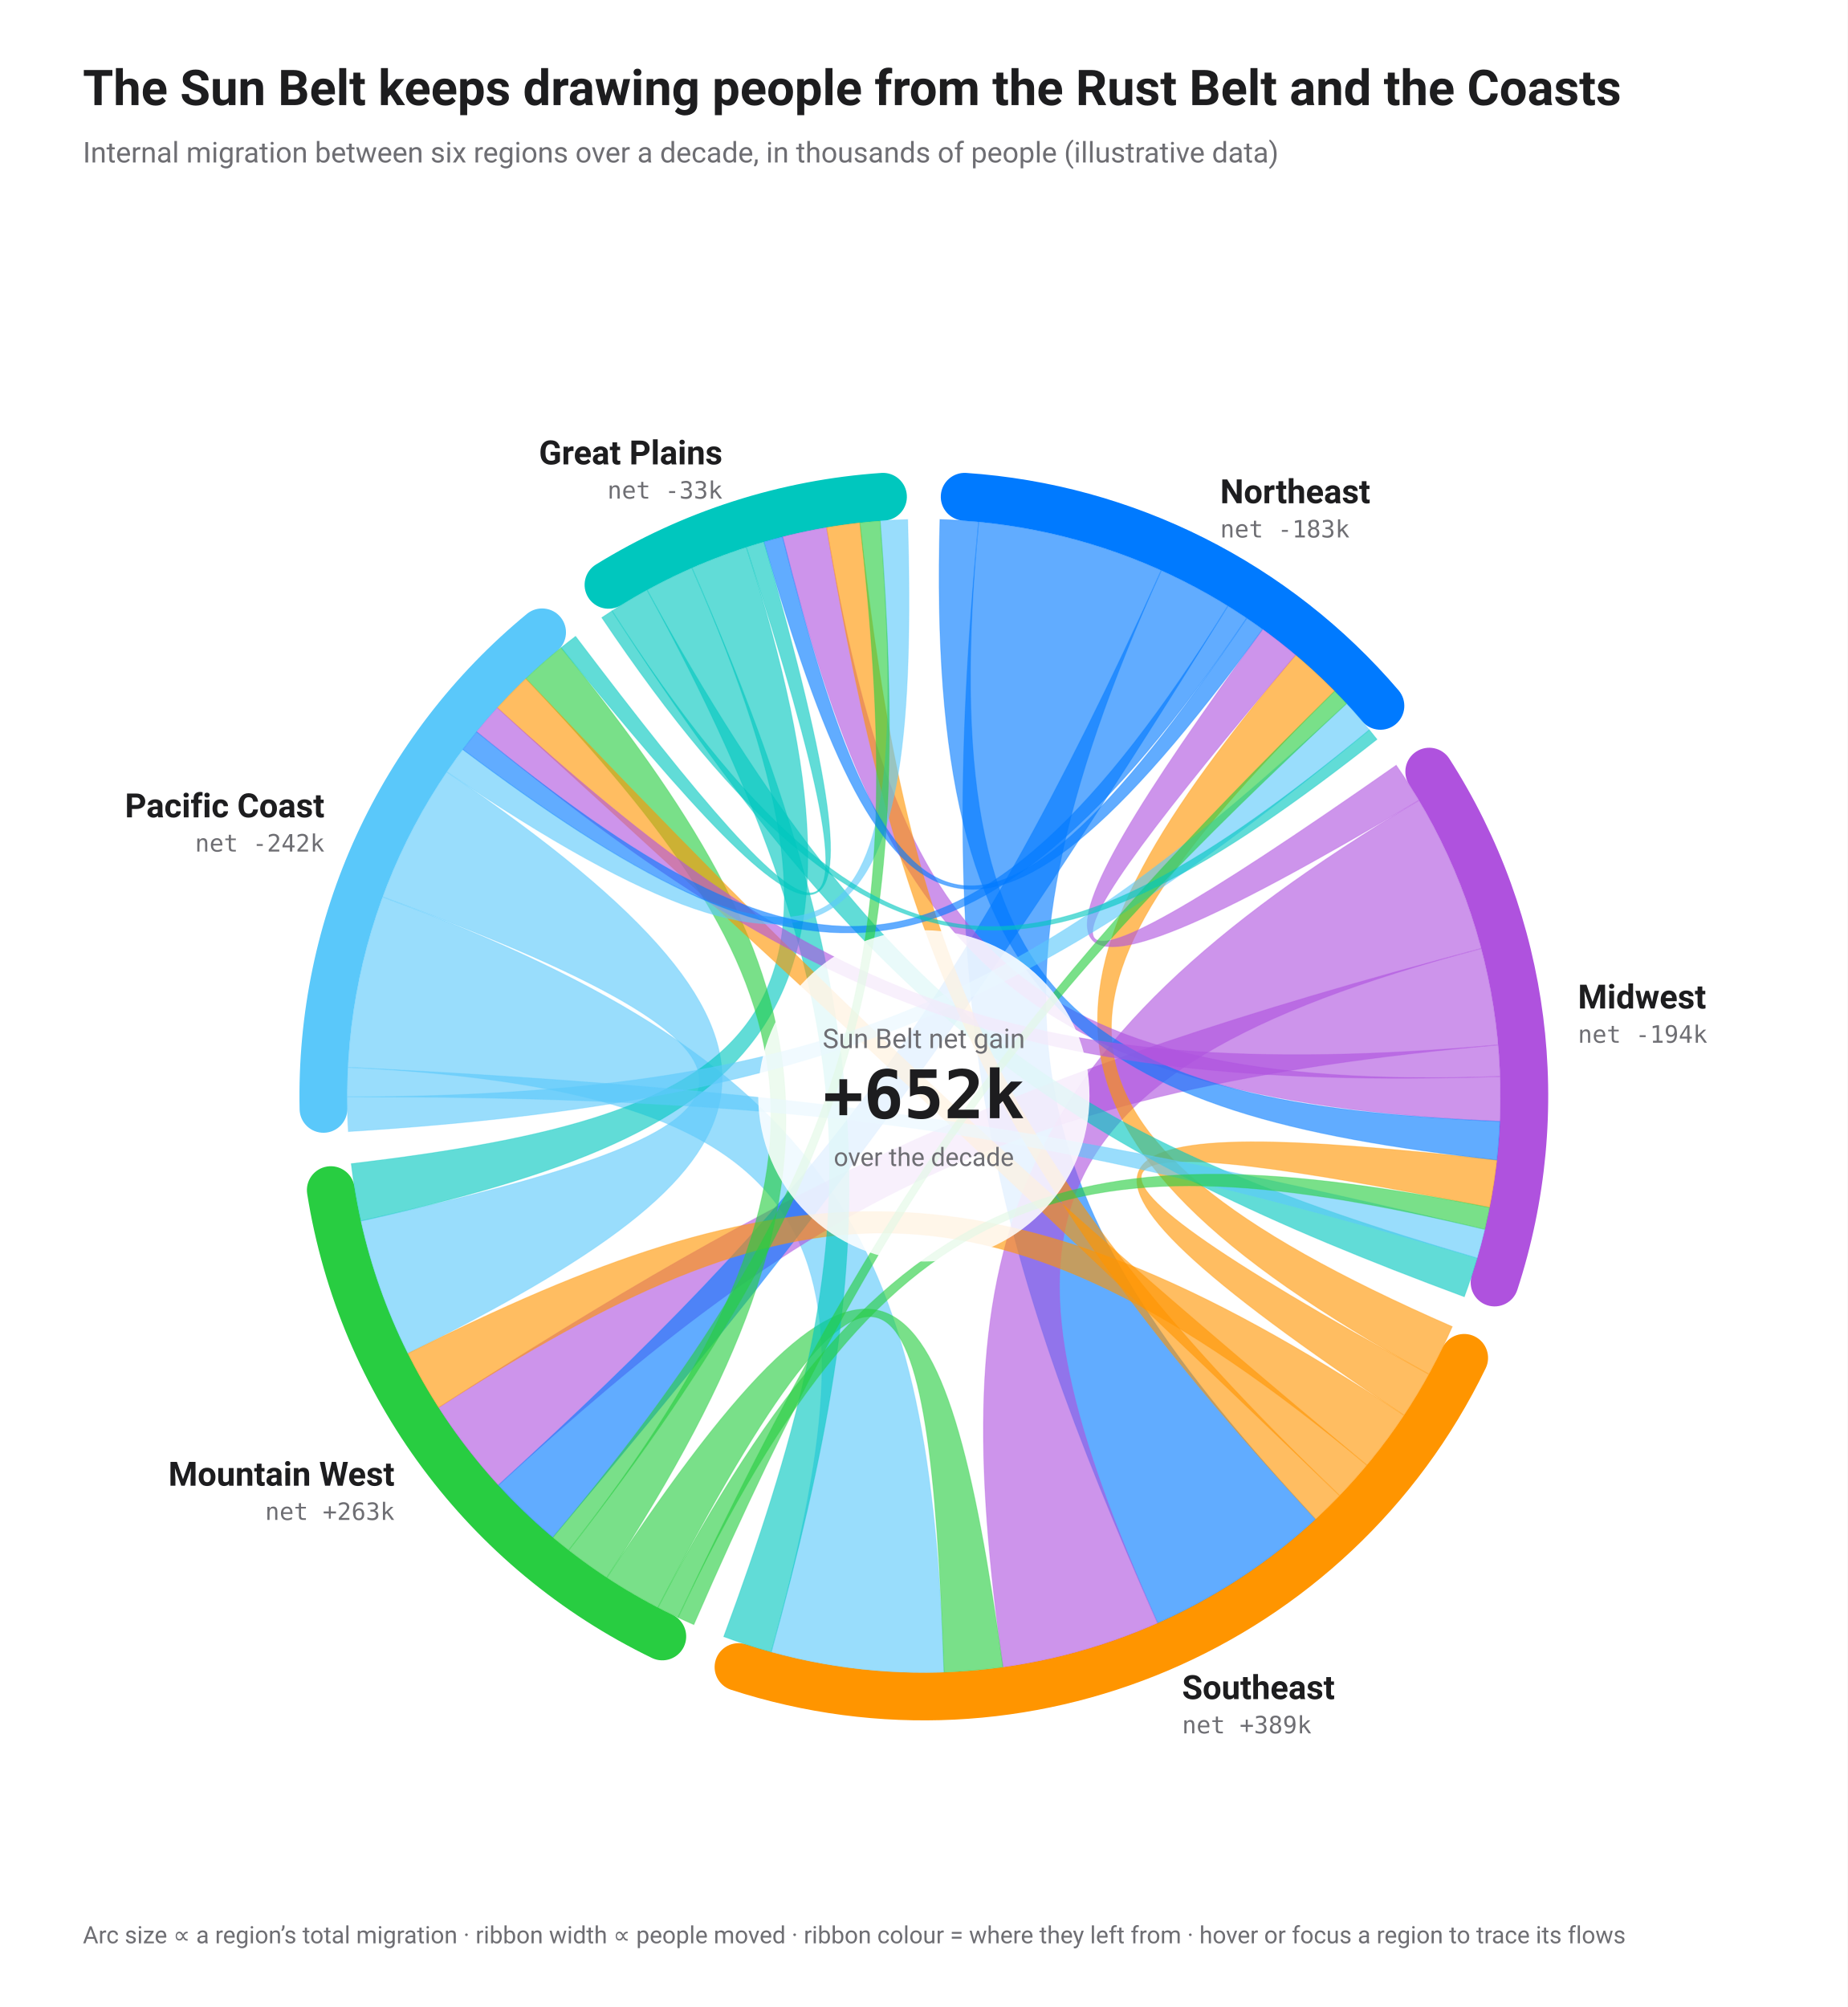
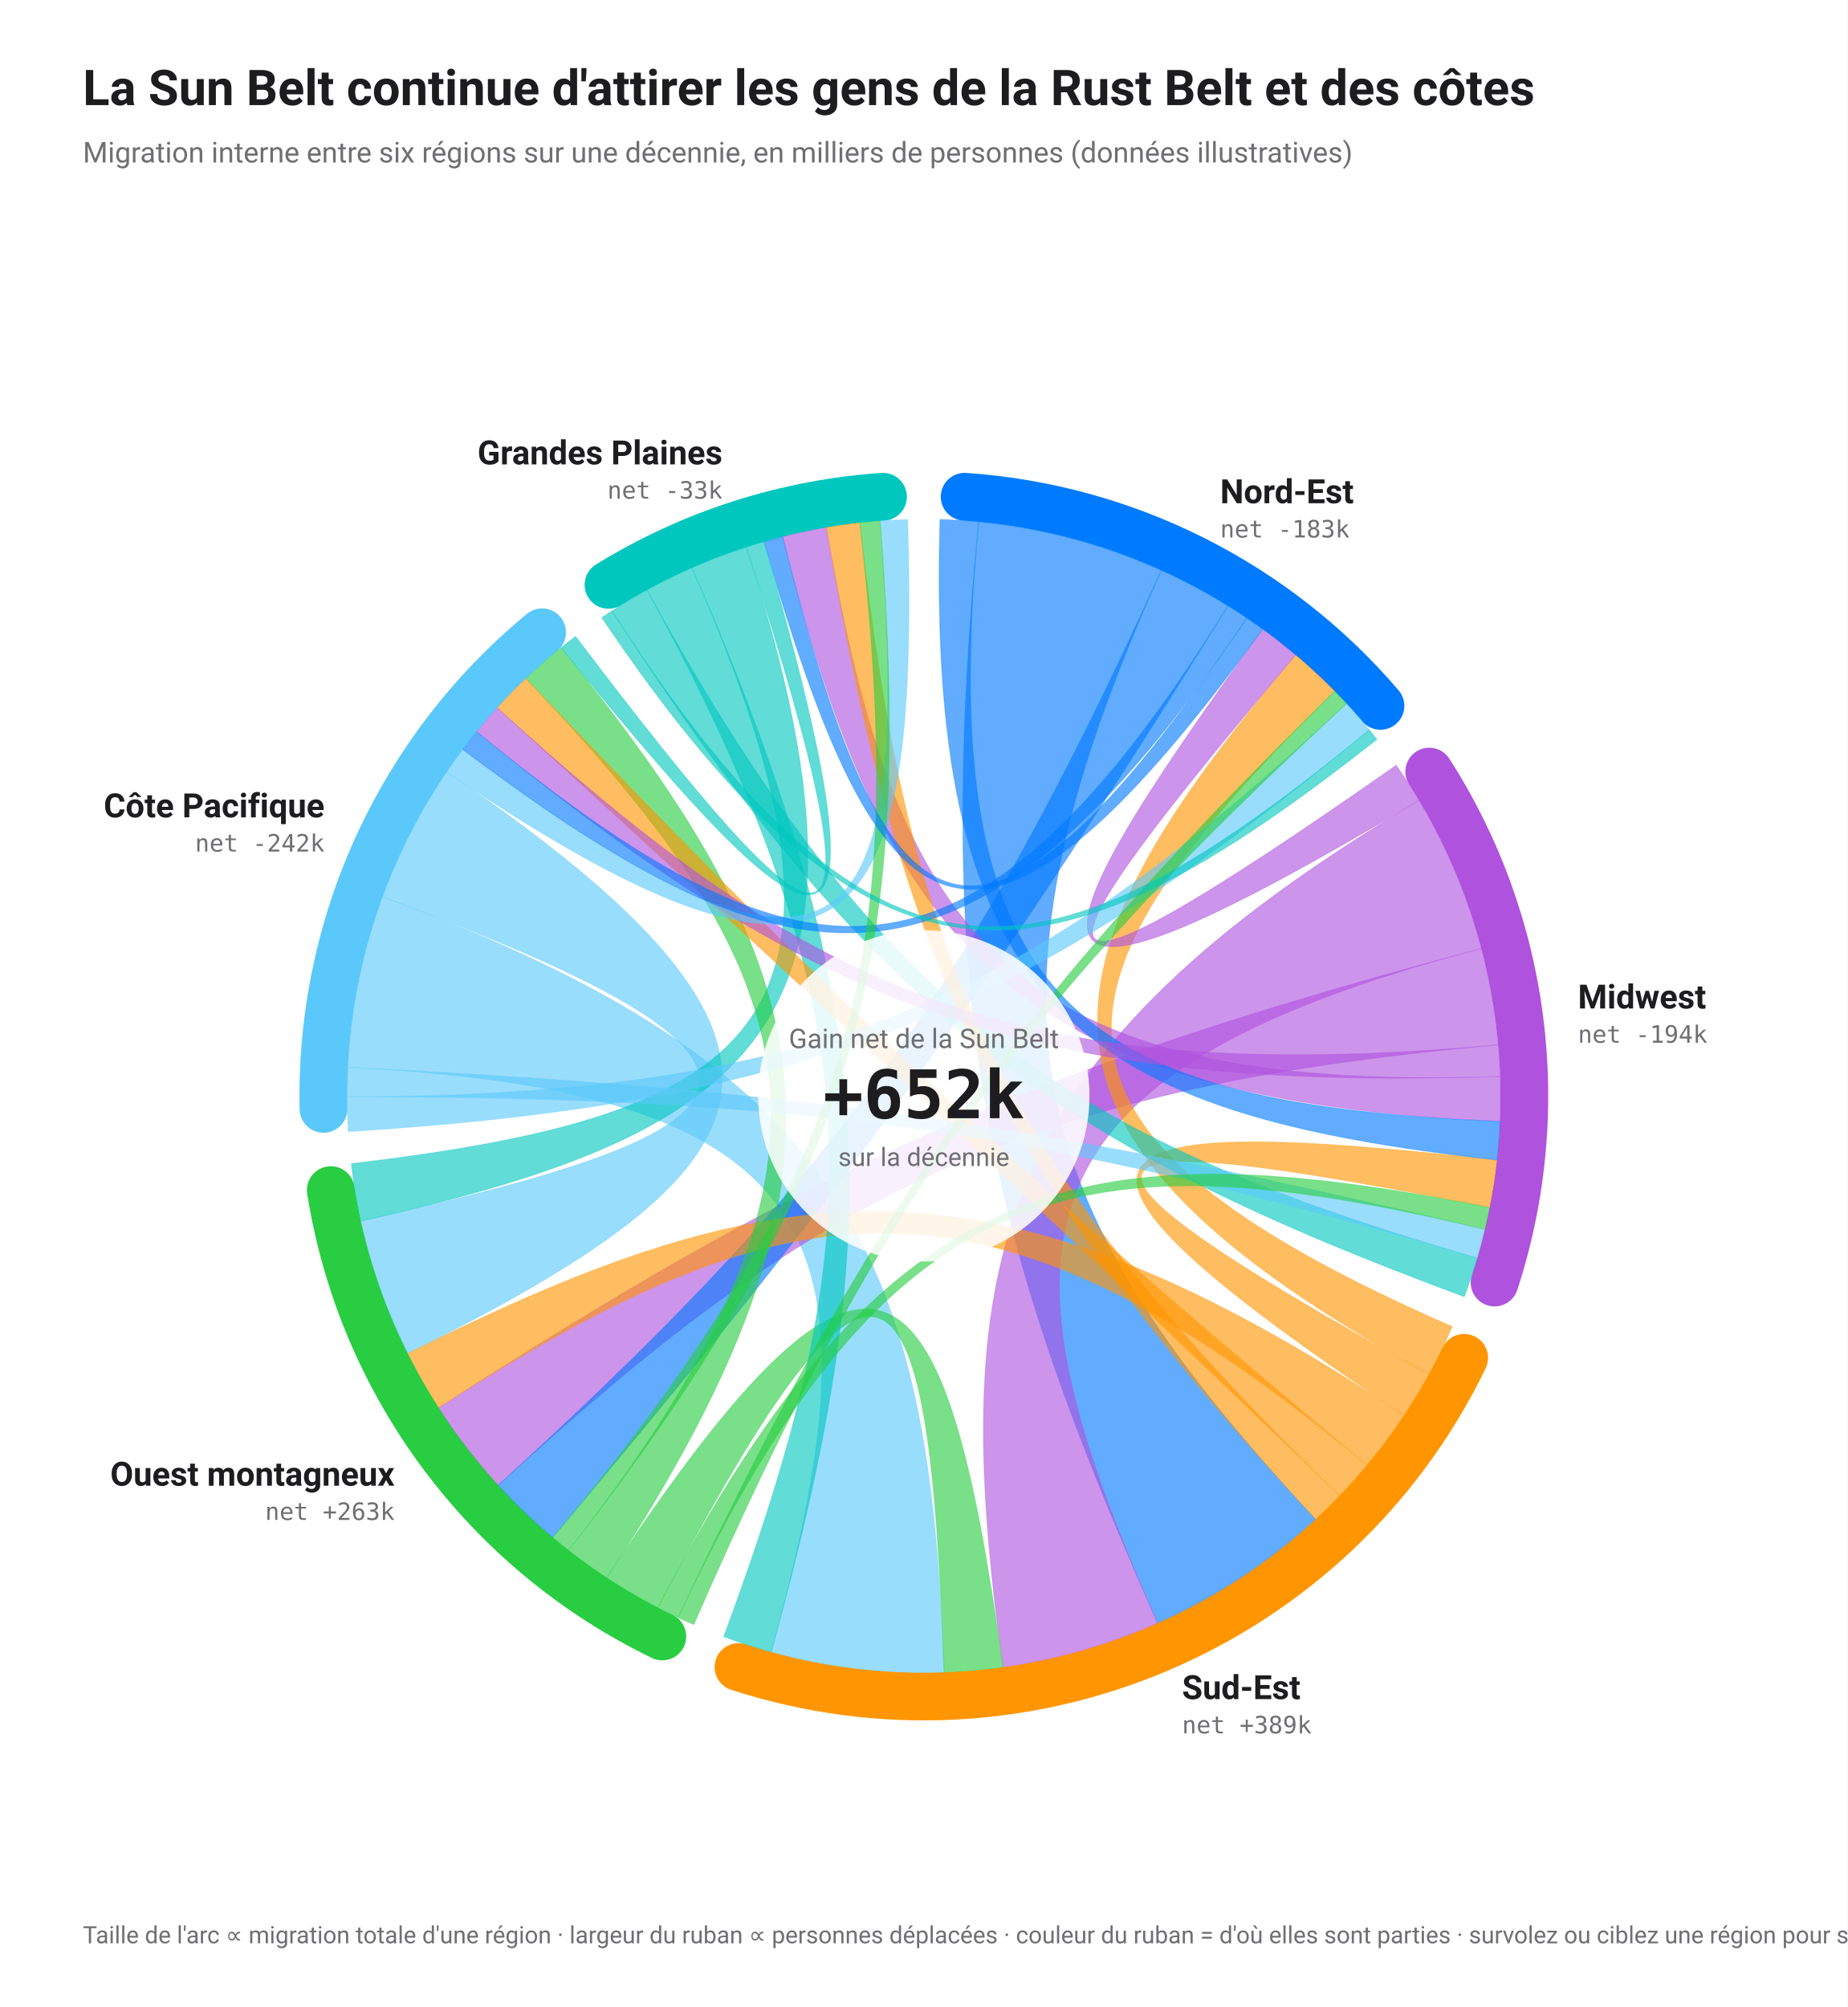
<svg xmlns="http://www.w3.org/2000/svg" width="1160" height="1260" viewBox="0 0 1160 1260" font-family="Roboto, system-ui, sans-serif" role="img" aria-labelledby="dw-title dw-desc">
  <style>.flow{transition:opacity .18s ease}.arc-hit{cursor:pointer}#flows:hover .flow{opacity:.1}#flows .flow:hover,#flows .flow:focus{opacity:1}#arc-n0:hover ~ #flows .flow,#arc-n0:focus ~ #flows .flow{opacity:.08}#arc-n1:hover ~ #flows .flow,#arc-n1:focus ~ #flows .flow{opacity:.08}#arc-n2:hover ~ #flows .flow,#arc-n2:focus ~ #flows .flow{opacity:.08}#arc-n3:hover ~ #flows .flow,#arc-n3:focus ~ #flows .flow{opacity:.08}#arc-n4:hover ~ #flows .flow,#arc-n4:focus ~ #flows .flow{opacity:.08}#arc-n5:hover ~ #flows .flow,#arc-n5:focus ~ #flows .flow{opacity:.08}#arc-n0:hover ~ #flows .src-n0,#arc-n0:hover ~ #flows .dst-n0,#arc-n0:focus ~ #flows .src-n0,#arc-n0:focus ~ #flows .dst-n0{opacity:1}#arc-n1:hover ~ #flows .src-n1,#arc-n1:hover ~ #flows .dst-n1,#arc-n1:focus ~ #flows .src-n1,#arc-n1:focus ~ #flows .dst-n1{opacity:1}#arc-n2:hover ~ #flows .src-n2,#arc-n2:hover ~ #flows .dst-n2,#arc-n2:focus ~ #flows .src-n2,#arc-n2:focus ~ #flows .dst-n2{opacity:1}#arc-n3:hover ~ #flows .src-n3,#arc-n3:hover ~ #flows .dst-n3,#arc-n3:focus ~ #flows .src-n3,#arc-n3:focus ~ #flows .dst-n3{opacity:1}#arc-n4:hover ~ #flows .src-n4,#arc-n4:hover ~ #flows .dst-n4,#arc-n4:focus ~ #flows .src-n4,#arc-n4:focus ~ #flows .dst-n4{opacity:1}#arc-n5:hover ~ #flows .src-n5,#arc-n5:hover ~ #flows .dst-n5,#arc-n5:focus ~ #flows .src-n5,#arc-n5:focus ~ #flows .dst-n5{opacity:1}.flow:focus,.arc-hit:focus{outline:none}</style>
  <rect width="1160" height="1260" fill="#FFFFFF" />
-   <text x="52" y="66" font-size="31" font-weight="700" fill="#1D1D1F">The Sun Belt keeps drawing people from the Rust Belt and the Coasts</text>
-   <text x="52" y="102" font-size="18" fill="#6E6E73">Internal migration between six regions over a decade, in thousands of people (illustrative data)</text>
+   <text x="52" y="66" font-size="31" font-weight="700" fill="#1D1D1F">La Sun Belt continue d'attirer les gens de la Rust Belt et des côtes</text>
+   <text x="52" y="102" font-size="18" fill="#6E6E73">Migration interne entre six régions sur une décennie, en milliers de personnes (données illustratives)</text>
  <path id="arc-n0" class="arc-hit" tabindex="0" role="img" aria-label="Northeast: 339k left, 156k arrived (net -183k)" d="M606.52,296.90 A392.00,392.00 0 0 1 878.20,433.56 A15.00,15.00 0 0 1 855.38,453.03 A362.00,362.00 0 0 0 604.49,326.83 A15.00,15.00 0 0 1 606.52,296.90 Z" fill="#007AFF" />
  <path id="arc-n1" class="arc-hit" tabindex="0" role="img" aria-label="Midwest: 370k left, 176k arrived (net -194k)" d="M909.82,476.15 A392.00,392.00 0 0 1 952.59,809.83 A15.00,15.00 0 0 1 924.07,800.51 A362.00,362.00 0 0 0 884.58,492.36 A15.00,15.00 0 0 1 909.82,476.15 Z" fill="#AF52DE" />
  <path id="arc-n2" class="arc-hit" tabindex="0" role="img" aria-label="Southeast: 233k left, 622k arrived (net +389k)" d="M932.73,859.02 A392.00,392.00 0 0 1 458.68,1060.75 A15.00,15.00 0 0 1 467.96,1032.23 A362.00,362.00 0 0 0 905.73,845.93 A15.00,15.00 0 0 1 932.73,859.02 Z" fill="#FF9500" />
  <path id="arc-n3" class="arc-hit" tabindex="0" role="img" aria-label="Mountain West: 163k left, 426k arrived (net +263k)" d="M409.46,1040.96 A392.00,392.00 0 0 1 192.86,749.52 A15.00,15.00 0 0 1 222.49,744.81 A362.00,362.00 0 0 0 422.51,1013.95 A15.00,15.00 0 0 1 409.46,1040.96 Z" fill="#28CD41" />
  <path id="arc-n4" class="arc-hit" tabindex="0" role="img" aria-label="Pacific Coast: 399k left, 157k arrived (net -242k)" d="M188.10,696.69 A392.00,392.00 0 0 1 331.00,385.24 A15.00,15.00 0 0 1 350.05,408.41 A362.00,362.00 0 0 0 218.09,696.03 A15.00,15.00 0 0 1 188.10,696.69 Z" fill="#5AC8FA" />
  <path id="arc-n5" class="arc-hit" tabindex="0" role="img" aria-label="Great Plains: 176k left, 143k arrived (net -33k)" d="M374.15,354.40 A392.00,392.00 0 0 1 553.48,296.90 A15.00,15.00 0 0 1 555.51,326.83 A362.00,362.00 0 0 0 389.91,379.93 A15.00,15.00 0 0 1 374.15,354.40 Z" fill="#00C7BE" />
  <g id="flows">
    <path class="flow src-n0 dst-n2" tabindex="0" role="img" aria-label="Northeast → Southeast: 186k people moved" d="M614.41,327.64 A362.00,362.00 0 0 1 729.08,358.12 C600.87,641.82 648.84,762.39 825.87,953.70 A362.00,362.00 0 0 1 726.74,1018.92 C621.09,780.66 584.82,637.55 614.41,327.64 Z" fill="#007AFF" fill-opacity="0.62" stroke="#007AFF" stroke-opacity="0.28" stroke-width="0.6" />
    <path class="flow src-n4 dst-n2" tabindex="0" role="img" aria-label="Pacific Coast → Southeast: 171k people moved" d="M218.44,670.06 A362.00,362.00 0 0 1 240.23,563.10 C532.43,670.51 583.55,789.30 592.67,1049.78 A362.00,362.00 0 0 1 484.24,1037.11 C553.19,785.75 529.38,685.49 218.44,670.06 Z" fill="#5AC8FA" fill-opacity="0.62" stroke="#5AC8FA" stroke-opacity="0.28" stroke-width="0.6" />
    <path class="flow src-n1 dst-n2" tabindex="0" role="img" aria-label="Midwest → Southeast: 158k people moved" d="M890.83,502.45 A362.00,362.00 0 0 1 929.98,595.48 C629.00,675.05 621.09,780.66 726.74,1018.92 A362.00,362.00 0 0 1 629.68,1046.57 C593.91,788.40 623.52,662.02 890.83,502.45 Z" fill="#AF52DE" fill-opacity="0.62" stroke="#AF52DE" stroke-opacity="0.28" stroke-width="0.6" />
    <path class="flow src-n4 dst-n3" tabindex="0" role="img" aria-label="Pacific Coast → Mountain West: 138k people moved" d="M240.23,563.10 A362.00,362.00 0 0 1 280.53,484.62 C538.07,659.53 489.31,733.27 256.11,849.69 A362.00,362.00 0 0 1 226.62,766.54 C481.05,709.99 532.43,670.51 240.23,563.10 Z" fill="#5AC8FA" fill-opacity="0.62" stroke="#5AC8FA" stroke-opacity="0.28" stroke-width="0.6" />
    <path class="flow src-n1 dst-n3" tabindex="0" role="img" aria-label="Midwest → Mountain West: 96k people moved" d="M929.98,595.48 A362.00,362.00 0 0 1 940.58,656.00 C630.48,683.52 505.21,756.42 312.90,932.34 A362.00,362.00 0 0 1 275.43,883.65 C494.72,742.78 629.00,675.05 929.98,595.48 Z" fill="#AF52DE" fill-opacity="0.62" stroke="#AF52DE" stroke-opacity="0.28" stroke-width="0.6" />
    <path class="flow src-n0 dst-n3" tabindex="0" role="img" aria-label="Northeast → Mountain West: 74k people moved" d="M729.08,358.12 A362.00,362.00 0 0 1 770.90,380.42 C606.73,644.94 514.79,765.60 347.11,965.14 A362.00,362.00 0 0 1 312.90,932.34 C505.21,756.42 600.87,641.82 729.08,358.12 Z" fill="#007AFF" fill-opacity="0.62" stroke="#007AFF" stroke-opacity="0.28" stroke-width="0.6" />
    <path class="flow src-n2 dst-n3" tabindex="0" role="img" aria-label="Southeast → Mountain West: 61k people moved" d="M881.42,888.48 A362.00,362.00 0 0 1 858.06,919.80 C618.93,720.45 494.72,742.78 275.43,883.65 A362.00,362.00 0 0 1 256.11,849.69 C489.31,733.27 622.20,716.07 881.42,888.48 Z" fill="#FF9500" fill-opacity="0.62" stroke="#FF9500" stroke-opacity="0.28" stroke-width="0.6" />
    <path class="flow src-n3 dst-n2" tabindex="0" role="img" aria-label="Mountain West → Southeast: 58k people moved" d="M413.05,1009.20 A362.00,362.00 0 0 1 381.00,990.40 C552.14,730.34 593.91,788.40 629.68,1046.57 A362.00,362.00 0 0 1 592.67,1049.78 C583.55,789.30 556.63,732.97 413.05,1009.20 Z" fill="#28CD41" fill-opacity="0.62" stroke="#28CD41" stroke-opacity="0.28" stroke-width="0.6" />
    <path class="flow src-n5 dst-n3" tabindex="0" role="img" aria-label="Great Plains → Mountain West: 57k people moved" d="M434.43,356.56 A362.00,362.00 0 0 1 468.56,343.58 C564.40,639.78 481.05,709.99 226.62,766.54 A362.00,362.00 0 0 1 220.51,730.55 C479.34,699.91 559.62,641.60 434.43,356.56 Z" fill="#00C7BE" fill-opacity="0.62" stroke="#00C7BE" stroke-opacity="0.28" stroke-width="0.6" />
    <path class="flow src-n2 dst-n0" tabindex="0" role="img" aria-label="Southeast → Northeast: 52k people moved" d="M911.76,832.85 A362.00,362.00 0 0 1 897.04,862.73 C624.39,712.46 645.35,610.52 813.38,411.27 A362.00,362.00 0 0 1 837.83,433.90 C652.19,616.85 626.45,708.28 911.76,832.85 Z" fill="#FF9500" fill-opacity="0.62" stroke="#FF9500" stroke-opacity="0.28" stroke-width="0.6" />
    <path class="flow src-n5 dst-n2" tabindex="0" role="img" aria-label="Great Plains → Southeast: 49k people moved" d="M406.26,370.42 A362.00,362.00 0 0 1 434.43,356.56 C559.62,641.60 553.19,785.75 484.24,1037.11 A362.00,362.00 0 0 1 454.36,1027.50 C544.82,783.06 555.68,643.54 406.26,370.42 Z" fill="#00C7BE" fill-opacity="0.62" stroke="#00C7BE" stroke-opacity="0.28" stroke-width="0.6" />
    <path class="flow src-n2 dst-n1" tabindex="0" role="img" aria-label="Southeast → Midwest: 47k people moved" d="M897.04,862.73 A362.00,362.00 0 0 1 881.42,888.48 C622.20,716.07 680.73,699.28 939.75,728.29 A362.00,362.00 0 0 1 935.16,758.05 C679.44,707.61 624.39,712.46 897.04,862.73 Z" fill="#FF9500" fill-opacity="0.62" stroke="#FF9500" stroke-opacity="0.28" stroke-width="0.6" />
    <path class="flow src-n3 dst-n4" tabindex="0" role="img" aria-label="Mountain West → Pacific Coast: 46k people moved" d="M381.00,990.40 A362.00,362.00 0 0 1 357.07,973.21 C548.79,727.93 510.04,614.66 330.14,426.06 A362.00,362.00 0 0 1 352.28,406.60 C516.24,609.21 552.14,730.34 381.00,990.40 Z" fill="#28CD41" fill-opacity="0.62" stroke="#28CD41" stroke-opacity="0.28" stroke-width="0.6" />
    <path class="flow src-n1 dst-n5" tabindex="0" role="img" aria-label="Midwest → Great Plains: 44k people moved" d="M941.80,675.83 A362.00,362.00 0 0 1 941.65,704.02 C630.63,690.24 555.17,589.73 491.34,337.03 A362.00,362.00 0 0 1 518.92,331.19 C562.90,588.09 630.65,686.30 941.80,675.83 Z" fill="#AF52DE" fill-opacity="0.62" stroke="#AF52DE" stroke-opacity="0.28" stroke-width="0.6" />
    <path class="flow src-n1 dst-n0" tabindex="0" role="img" aria-label="Midwest → Northeast: 41k people moved" d="M876.56,480.40 A362.00,362.00 0 0 1 890.83,502.45 C623.52,662.02 639.56,605.98 792.70,395.08 A362.00,362.00 0 0 1 813.38,411.27 C645.35,610.52 621.52,658.94 876.56,480.40 Z" fill="#AF52DE" fill-opacity="0.62" stroke="#AF52DE" stroke-opacity="0.28" stroke-width="0.6" />
    <path class="flow src-n2 dst-n4" tabindex="0" role="img" aria-label="Southeast → Pacific Coast: 40k people moved" d="M858.06,919.80 A362.00,362.00 0 0 1 840.96,938.89 C616.53,723.12 505.03,619.79 312.24,444.39 A362.00,362.00 0 0 1 330.14,426.06 C510.04,614.66 618.93,720.45 858.06,919.80 Z" fill="#FF9500" fill-opacity="0.62" stroke="#FF9500" stroke-opacity="0.28" stroke-width="0.6" />
    <path class="flow src-n5 dst-n1" tabindex="0" role="img" aria-label="Great Plains → Midwest: 40k people moved" d="M384.23,383.50 A362.00,362.00 0 0 1 406.26,370.42 C555.68,643.54 677.27,716.50 927.40,789.78 A362.00,362.00 0 0 1 919.32,814.11 C675.01,723.31 552.59,645.37 384.23,383.50 Z" fill="#00C7BE" fill-opacity="0.62" stroke="#00C7BE" stroke-opacity="0.28" stroke-width="0.6" />
    <path class="flow src-n0 dst-n1" tabindex="0" role="img" aria-label="Northeast → Midwest: 38k people moved" d="M590.11,326.14 A362.00,362.00 0 0 1 614.41,327.64 C584.82,637.55 681.26,692.48 941.65,704.02 A362.00,362.00 0 0 1 939.75,728.29 C680.73,699.28 581.42,637.34 590.11,326.14 Z" fill="#007AFF" fill-opacity="0.62" stroke="#007AFF" stroke-opacity="0.28" stroke-width="0.6" />
    <path class="flow src-n4 dst-n0" tabindex="0" role="img" aria-label="Pacific Coast → Northeast: 34k people moved" d="M218.69,710.41 A362.00,362.00 0 0 1 218.00,688.64 C529.32,688.09 654.30,619.06 845.36,441.77 A362.00,362.00 0 0 1 859.69,458.18 C658.31,623.65 529.42,691.14 218.69,710.41 Z" fill="#5AC8FA" fill-opacity="0.62" stroke="#5AC8FA" stroke-opacity="0.28" stroke-width="0.6" />
    <path class="flow src-n2 dst-n5" tabindex="0" role="img" aria-label="Southeast → Great Plains: 33k people moved" d="M840.96,938.89 A362.00,362.00 0 0 1 825.87,953.70 C614.42,725.20 562.90,588.09 518.92,331.19 A362.00,362.00 0 0 1 539.85,328.23 C568.76,587.27 616.53,723.12 840.96,938.89 Z" fill="#FF9500" fill-opacity="0.62" stroke="#FF9500" stroke-opacity="0.28" stroke-width="0.6" />
    <path class="flow src-n1 dst-n4" tabindex="0" role="img" aria-label="Midwest → Pacific Coast: 31k people moved" d="M940.58,656.00 A362.00,362.00 0 0 1 941.80,675.83 C630.65,686.30 501.40,624.00 299.28,459.44 A362.00,362.00 0 0 1 312.24,444.39 C505.03,619.79 630.48,683.52 940.58,656.00 Z" fill="#AF52DE" fill-opacity="0.62" stroke="#AF52DE" stroke-opacity="0.28" stroke-width="0.6" />
    <path class="flow src-n4 dst-n1" tabindex="0" role="img" aria-label="Pacific Coast → Midwest: 29k people moved" d="M218.00,688.64 A362.00,362.00 0 0 1 218.44,670.06 C529.38,685.49 678.61,711.47 932.16,771.82 A362.00,362.00 0 0 1 927.40,789.78 C677.27,716.50 529.32,688.09 218.00,688.64 Z" fill="#5AC8FA" fill-opacity="0.62" stroke="#5AC8FA" stroke-opacity="0.28" stroke-width="0.6" />
    <path class="flow src-n4 dst-n5" tabindex="0" role="img" aria-label="Pacific Coast → Great Plains: 27k people moved" d="M280.53,484.62 A362.00,362.00 0 0 1 290.59,470.55 C539.48,657.56 572.33,586.93 552.61,327.04 A362.00,362.00 0 0 1 569.89,326.14 C577.17,586.68 538.07,659.53 280.53,484.62 Z" fill="#5AC8FA" fill-opacity="0.62" stroke="#5AC8FA" stroke-opacity="0.28" stroke-width="0.6" />
    <path class="flow src-n0 dst-n4" tabindex="0" role="img" aria-label="Northeast → Pacific Coast: 22k people moved" d="M770.90,380.42 A362.00,362.00 0 0 1 782.73,388.09 C608.38,646.01 498.97,627.11 290.59,470.55 A362.00,362.00 0 0 1 299.28,459.44 C501.40,624.00 606.73,644.94 770.90,380.42 Z" fill="#007AFF" fill-opacity="0.62" stroke="#007AFF" stroke-opacity="0.28" stroke-width="0.6" />
    <path class="flow src-n3 dst-n1" tabindex="0" role="img" aria-label="Mountain West → Midwest: 22k people moved" d="M425.68,1015.46 A362.00,362.00 0 0 1 413.05,1009.20 C556.63,732.97 679.44,707.61 935.16,758.05 A362.00,362.00 0 0 1 932.16,771.82 C678.61,711.47 558.40,733.84 425.68,1015.46 Z" fill="#28CD41" fill-opacity="0.62" stroke="#28CD41" stroke-opacity="0.28" stroke-width="0.6" />
    <path class="flow src-n3 dst-n5" tabindex="0" role="img" aria-label="Mountain West → Great Plains: 20k people moved" d="M357.07,973.21 A362.00,362.00 0 0 1 347.11,965.14 C547.40,726.80 568.76,587.27 539.85,328.23 A362.00,362.00 0 0 1 552.61,327.04 C572.33,586.93 548.79,727.93 357.07,973.21 Z" fill="#28CD41" fill-opacity="0.62" stroke="#28CD41" stroke-opacity="0.28" stroke-width="0.6" />
    <path class="flow src-n0 dst-n5" tabindex="0" role="img" aria-label="Northeast → Great Plains: 19k people moved" d="M782.73,388.09 A362.00,362.00 0 0 1 792.70,395.08 C609.78,646.99 551.88,590.62 479.59,340.21 A362.00,362.00 0 0 1 491.34,337.03 C555.17,589.73 608.38,646.01 782.73,388.09 Z" fill="#007AFF" fill-opacity="0.62" stroke="#007AFF" stroke-opacity="0.28" stroke-width="0.6" />
    <path class="flow src-n5 dst-n4" tabindex="0" role="img" aria-label="Great Plains → Pacific Coast: 18k people moved" d="M468.56,343.58 A362.00,362.00 0 0 1 479.59,340.21 C565.94,639.31 516.24,609.21 352.28,406.60 A362.00,362.00 0 0 1 361.36,399.49 C518.78,607.22 564.40,639.78 468.56,343.58 Z" fill="#00C7BE" fill-opacity="0.62" stroke="#00C7BE" stroke-opacity="0.28" stroke-width="0.6" />
    <path class="flow src-n3 dst-n0" tabindex="0" role="img" aria-label="Mountain West → Northeast: 17k people moved" d="M435.60,1019.95 A362.00,362.00 0 0 1 425.68,1015.46 C558.40,733.84 652.19,616.85 837.83,433.90 A362.00,362.00 0 0 1 845.36,441.77 C654.30,619.06 559.78,734.47 435.60,1019.95 Z" fill="#28CD41" fill-opacity="0.62" stroke="#28CD41" stroke-opacity="0.28" stroke-width="0.6" />
    <path class="flow src-n5 dst-n0" tabindex="0" role="img" aria-label="Great Plains → Northeast: 12k people moved" d="M377.80,387.73 A362.00,362.00 0 0 1 384.23,383.50 C552.59,645.37 658.31,623.65 859.69,458.18 A362.00,362.00 0 0 1 864.51,464.17 C659.66,625.33 551.69,645.96 377.80,387.73 Z" fill="#00C7BE" fill-opacity="0.62" stroke="#00C7BE" stroke-opacity="0.28" stroke-width="0.6" />
  </g>
  <g id="labels">
-     <text x="766.04" y="310.16" font-size="21" font-weight="600" fill="#1D1D1F" text-anchor="start" dominant-baseline="middle">Northeast</text>
+     <text x="766.04" y="310.16" font-size="21" font-weight="600" fill="#1D1D1F" text-anchor="start" dominant-baseline="middle">Nord-Est</text>
    <text x="766.04" y="333.16" font-size="15" font-family="Roboto Mono, ui-monospace, monospace" fill="#6E6E73" text-anchor="start" dominant-baseline="middle">net -183k</text>
    <text x="990.64" y="627.37" font-size="21" font-weight="600" fill="#1D1D1F" text-anchor="start" dominant-baseline="middle">Midwest</text>
    <text x="990.64" y="650.37" font-size="15" font-family="Roboto Mono, ui-monospace, monospace" fill="#6E6E73" text-anchor="start" dominant-baseline="middle">net -194k</text>
-     <text x="742.11" y="1060.94" font-size="21" font-weight="600" fill="#1D1D1F" text-anchor="start" dominant-baseline="middle">Southeast</text>
+     <text x="742.11" y="1060.94" font-size="21" font-weight="600" fill="#1D1D1F" text-anchor="start" dominant-baseline="middle">Sud-Est</text>
    <text x="742.11" y="1083.94" font-size="15" font-family="Roboto Mono, ui-monospace, monospace" fill="#6E6E73" text-anchor="start" dominant-baseline="middle">net +389k</text>
-     <text x="247.72" y="926.96" font-size="21" font-weight="600" fill="#1D1D1F" text-anchor="end" dominant-baseline="middle">Mountain West</text>
+     <text x="247.72" y="926.96" font-size="21" font-weight="600" fill="#1D1D1F" text-anchor="end" dominant-baseline="middle">Ouest montagneux</text>
    <text x="247.72" y="949.96" font-size="15" font-family="Roboto Mono, ui-monospace, monospace" fill="#6E6E73" text-anchor="end" dominant-baseline="middle">net +263k</text>
-     <text x="203.72" y="507.35" font-size="21" font-weight="600" fill="#1D1D1F" text-anchor="end" dominant-baseline="middle">Pacific Coast</text>
+     <text x="203.72" y="507.35" font-size="21" font-weight="600" fill="#1D1D1F" text-anchor="end" dominant-baseline="middle">Côte Pacifique</text>
    <text x="203.72" y="530.35" font-size="15" font-family="Roboto Mono, ui-monospace, monospace" fill="#6E6E73" text-anchor="end" dominant-baseline="middle">net -242k</text>
-     <text x="453.59" y="285.77" font-size="21" font-weight="600" fill="#1D1D1F" text-anchor="end" dominant-baseline="middle">Great Plains</text>
+     <text x="453.59" y="285.77" font-size="21" font-weight="600" fill="#1D1D1F" text-anchor="end" dominant-baseline="middle">Grandes Plaines</text>
    <text x="453.59" y="308.77" font-size="15" font-family="Roboto Mono, ui-monospace, monospace" fill="#6E6E73" text-anchor="end" dominant-baseline="middle">net -33k</text>
  </g>
  <circle cx="580.0" cy="688.0" r="104" fill="#FFFFFF" fill-opacity="0.86" />
-   <text x="580.0" y="658.0" text-anchor="middle" font-size="17" fill="#6E6E73">Sun Belt net gain</text>
+   <text x="580.0" y="658.0" text-anchor="middle" font-size="17" fill="#6E6E73">Gain net de la Sun Belt</text>
  <text x="580.0" y="702.0" text-anchor="middle" font-family="Roboto Mono, ui-monospace, monospace" font-size="42" font-weight="700" fill="#1D1D1F">+652k</text>
-   <text x="580.0" y="732.0" text-anchor="middle" font-size="16" fill="#6E6E73">over the decade</text>
-   <text x="52" y="1220" font-size="15" fill="#6E6E73">Arc size ∝ a region’s total migration · ribbon width ∝ people moved · ribbon colour = where they left from · hover or focus a region to trace its flows</text>
+   <text x="580.0" y="732.0" text-anchor="middle" font-size="16" fill="#6E6E73">sur la décennie</text>
+   <text x="52" y="1220" font-size="15" fill="#6E6E73">Taille de l'arc ∝ migration totale d'une région · largeur du ruban ∝ personnes déplacées · couleur du ruban = d'où elles sont parties · survolez ou ciblez une région pour suivre ses flux</text>
  <g data-fs-internal="" role="button" tabindex="0" aria-label="Toggle fullscreen" transform="translate(1112,14)" style="display:none;cursor:pointer">
    <rect x="0" y="0" width="34" height="34" rx="8" fill="#F2F3F5" />
    <path d="M6 13 V6 h7 M28 13 V6 h-7 M6 21 v7 h7 M28 21 v7 h-7" fill="none" stroke="#1D1D1F" stroke-width="2" stroke-linecap="round" />
  </g>
</svg>
